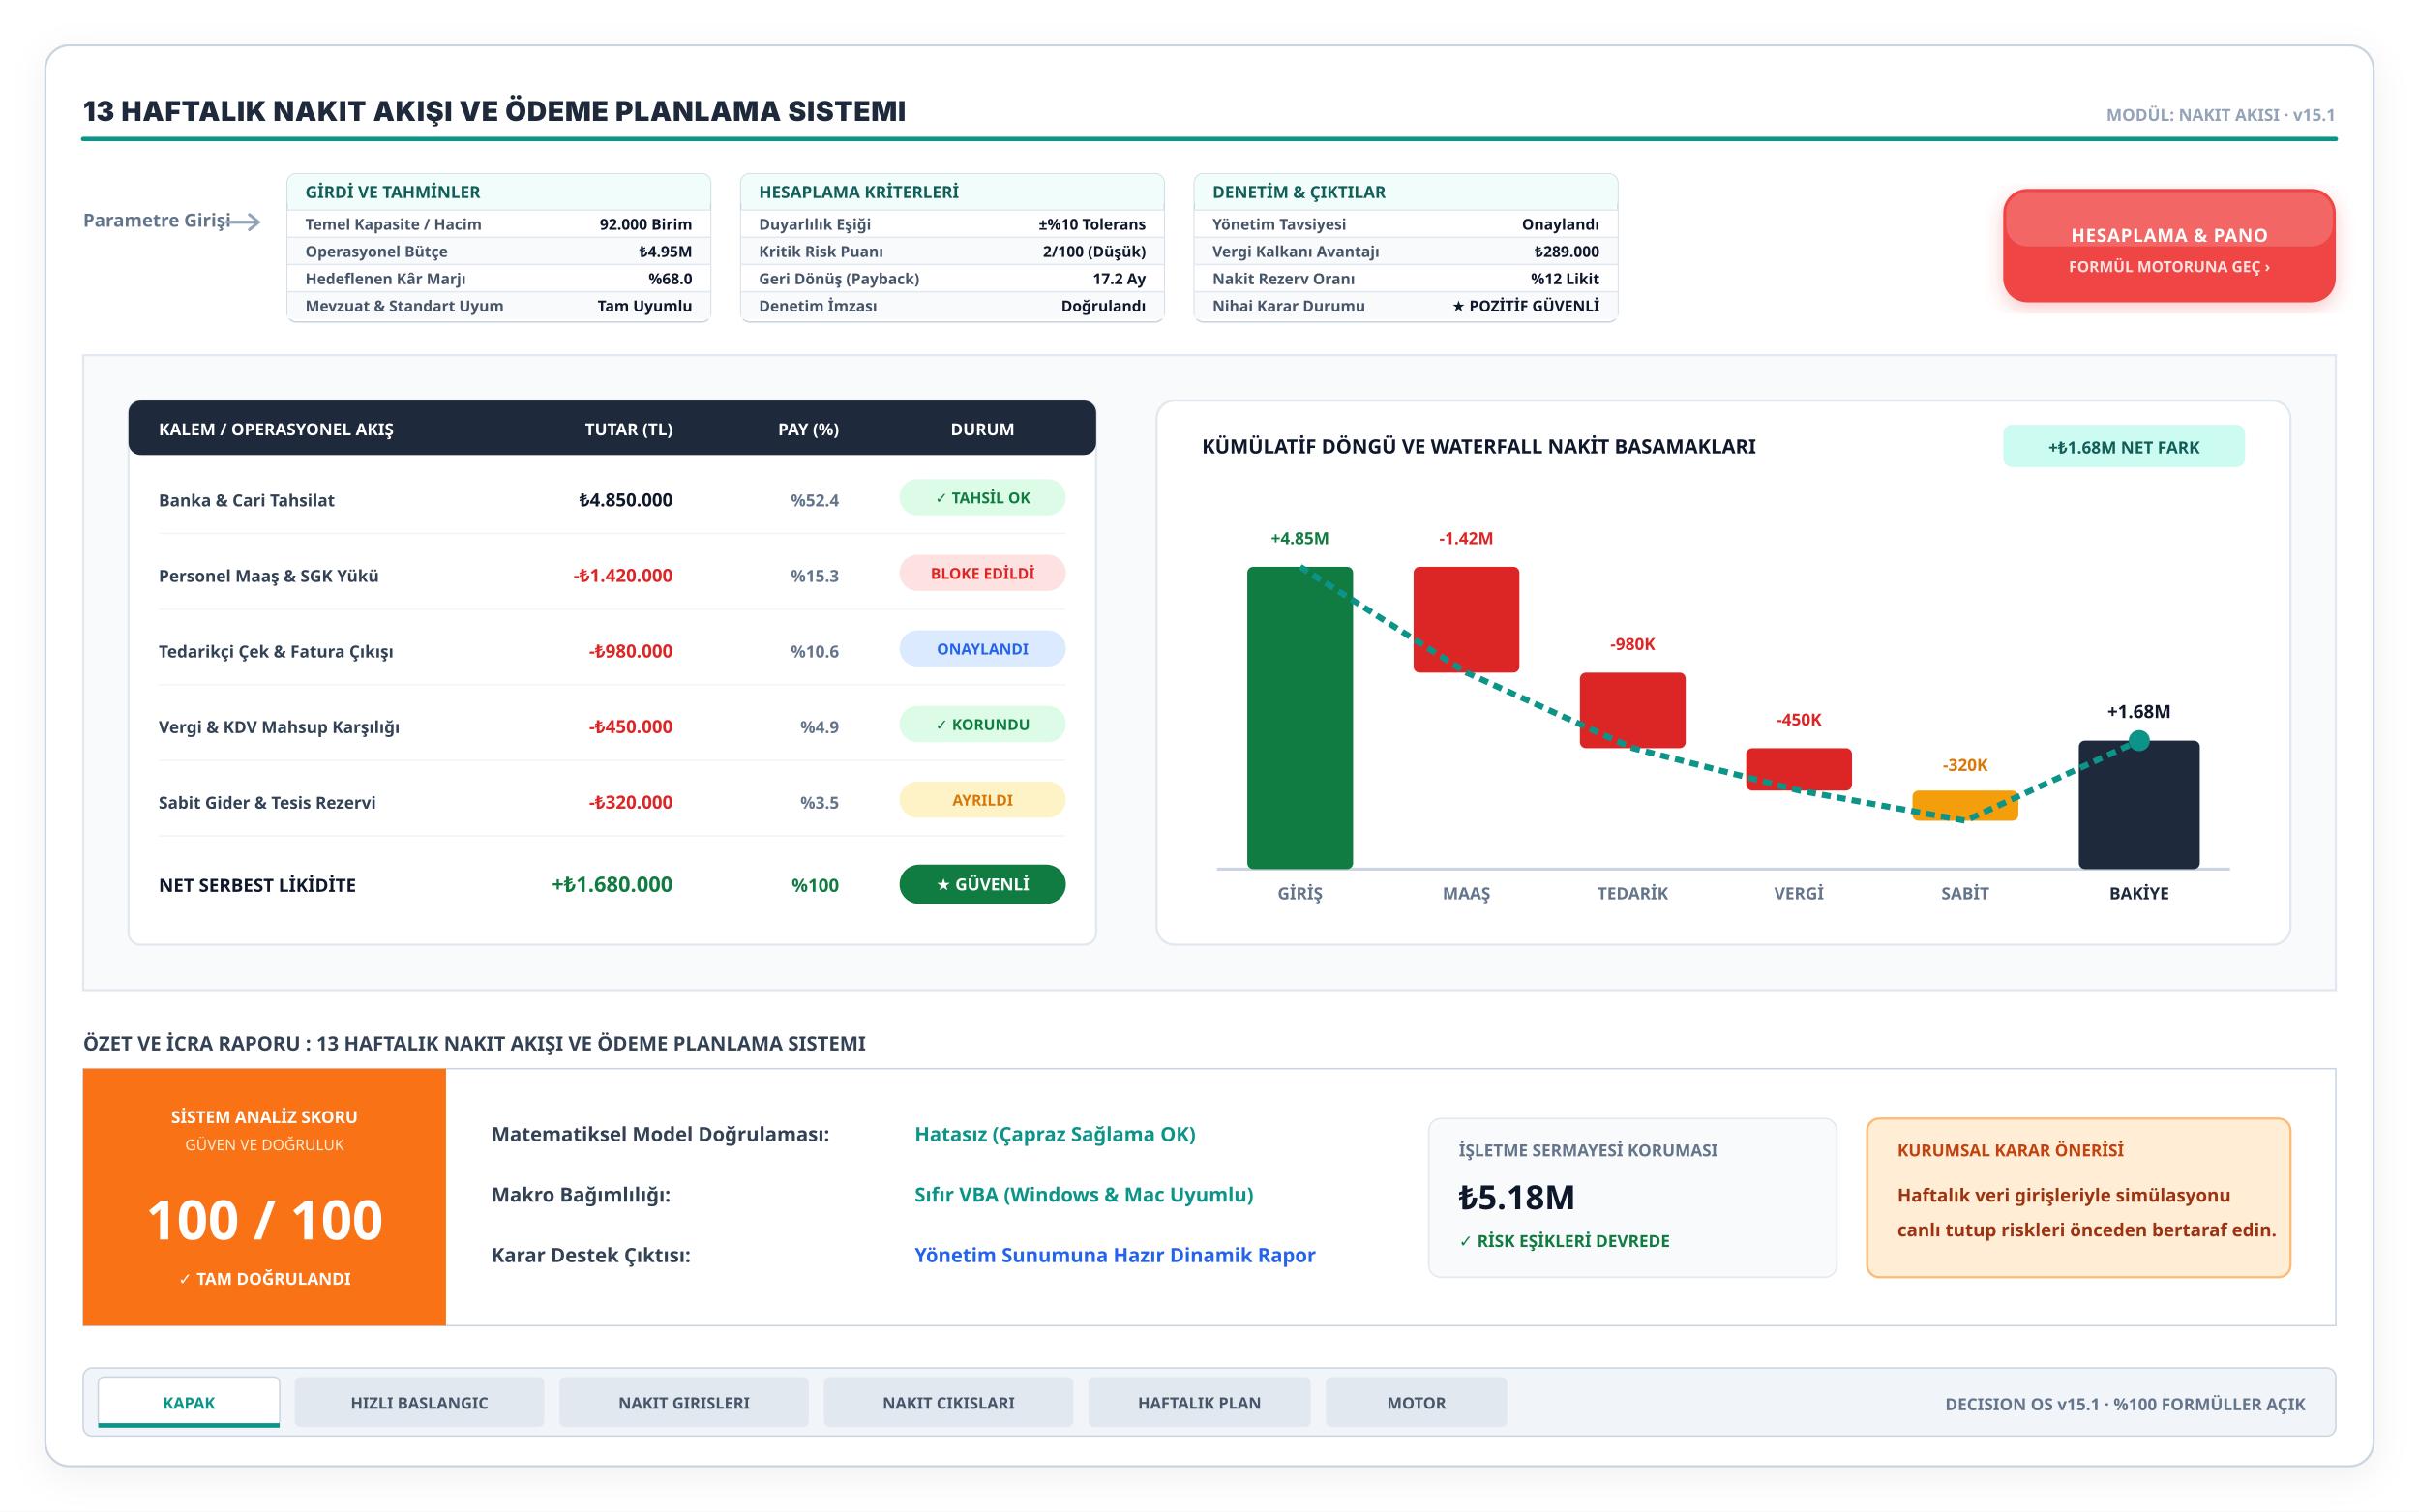
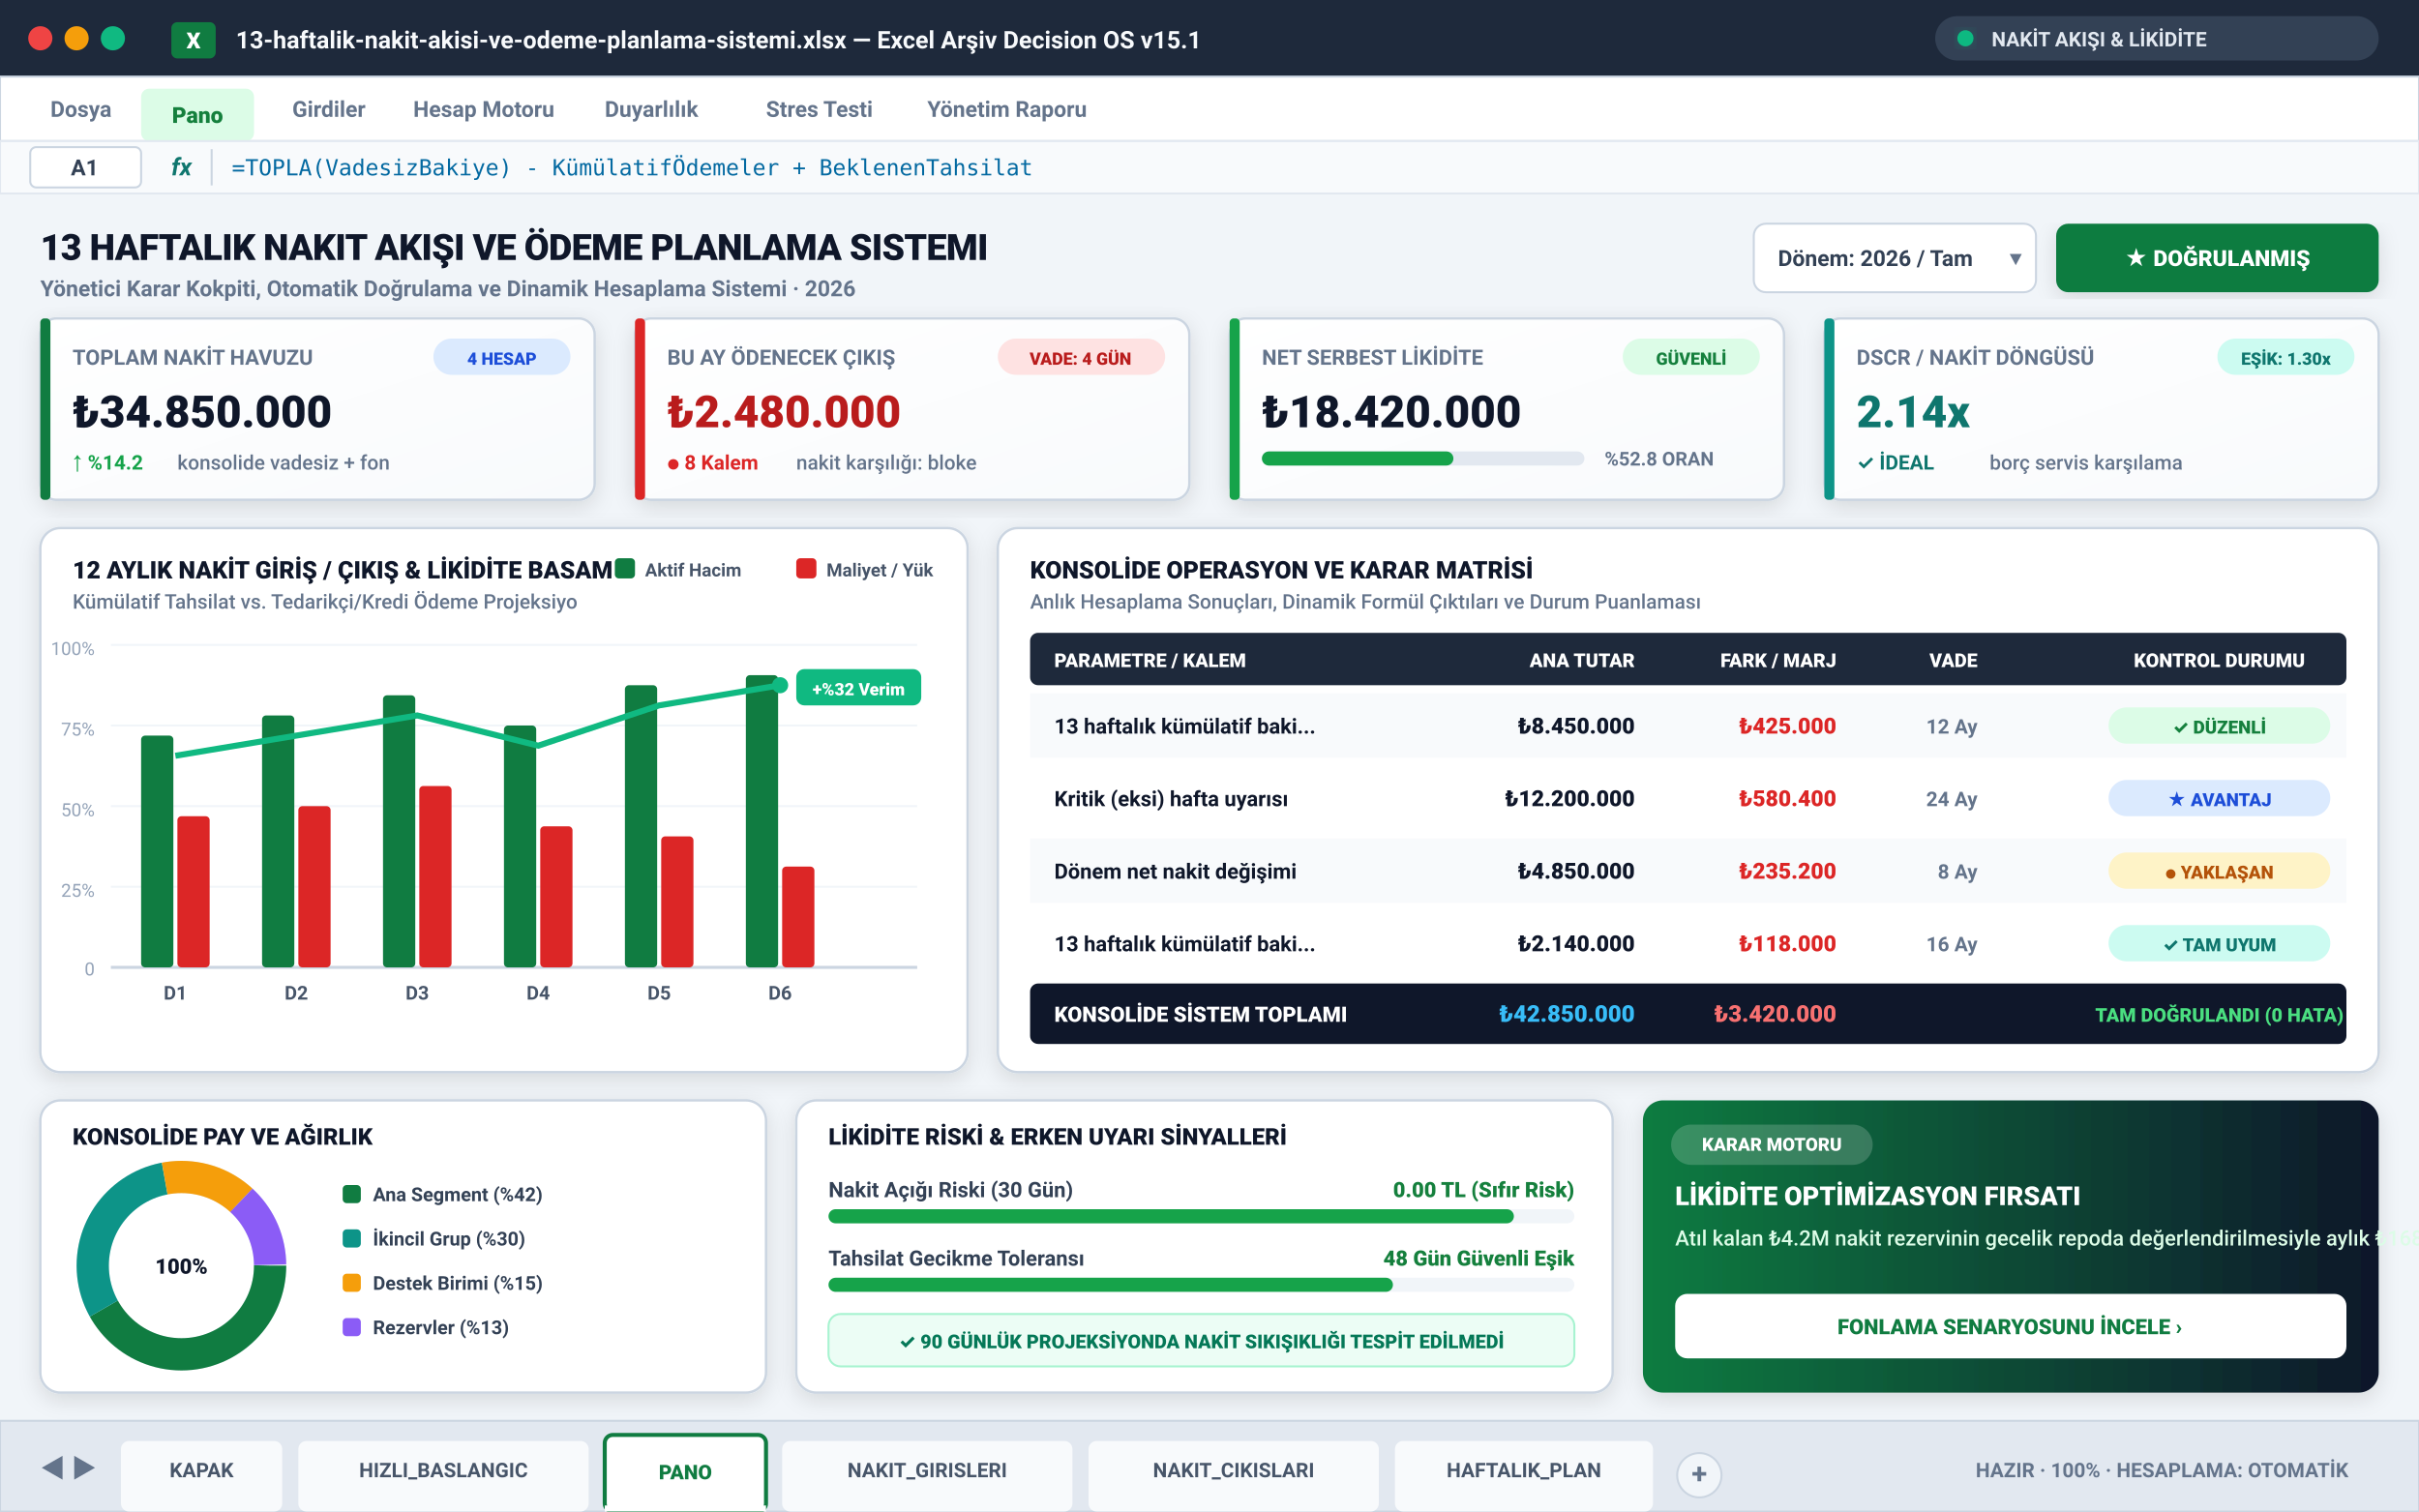
- <svg xmlns="http://www.w3.org/2000/svg" viewBox="0 0 1600 1000" width="100%" height="100%">
+ <svg xmlns="http://www.w3.org/2000/svg" viewBox="0 0 1200 750" width="1200" height="750" style="background:#0f172a; font-family:-apple-system,BlinkMacSystemFont,'Segoe UI',Roboto,Helvetica,Arial,sans-serif;">
  <defs>
-     <filter id="cardShadow" x="-5%" y="-5%" width="110%" height="110%">
-       <feDropShadow dx="0" dy="6" stdDeviation="12" flood-color="#0f172a" flood-opacity="0.06" />
+     <filter id="dropShadow" x="-10%" y="-10%" width="120%" height="120%">
+       <feDropShadow dx="0" dy="3" stdDeviation="5" flood-color="#000000" flood-opacity="0.12" />
    </filter>
-     <filter id="btnShadow" x="-10%" y="-10%" width="120%" height="120%">
-       <feDropShadow dx="0" dy="4" stdDeviation="6" flood-color="#ef4444" flood-opacity="0.3" />
+     <filter id="glowGreen" x="-20%" y="-20%" width="140%" height="140%">
+       <feDropShadow dx="0" dy="0" stdDeviation="4" flood-color="#10b981" flood-opacity="0.4" />
    </filter>
+     <linearGradient id="cardGrad1" x1="0" y1="0" x2="1" y2="1">
+       <stop offset="0%" stop-color="#ffffff" />
+       <stop offset="100%" stop-color="#f8fafc" />
+     </linearGradient>
+     <linearGradient id="heroRibbon" x1="0" y1="0" x2="1" y2="0">
+       <stop offset="0%" stop-color="#107c41" />
+       <stop offset="100%" stop-color="#0f172a" />
+     </linearGradient>
  </defs>
-   <rect width="1600" height="1000" fill="#ffffff" />
-   <rect x="30" y="30" width="1540" height="940" rx="16" fill="#ffffff" stroke="#cbd5e1" stroke-width="1.5" filter="url(#cardShadow)" />
-   <g transform="translate(55, 60)">
-     <text x="0" y="20" font-family="system-ui, -apple-system, sans-serif" font-size="18" font-weight="900" fill="#1e293b" letter-spacing="0.5">13 HAFTALIK NAKIT AKIŞI VE ÖDEME PLANLAMA SISTEMI</text>
-     <text x="1490" y="20" font-family="system-ui" font-size="11" font-weight="700" fill="#94a3b8" text-anchor="end">MODÜL: NAKIT AKISI · v15.1</text>
-     <line x1="0" y1="32" x2="1490" y2="32" stroke="#0d9488" stroke-width="3" stroke-linecap="round" />
-   </g>
-   <g transform="translate(55, 115)">
-     <text x="0" y="35" font-family="system-ui, sans-serif" font-size="12" font-weight="700" fill="#64748b">Parametre Girişi</text>
-     <path d="M 95 32 L 115 32 M 110 27 L 116 32 L 110 37" stroke="#94a3b8" stroke-width="2" fill="none" stroke-linecap="round" />
-     <g transform="translate(135, 0)">
-       <rect width="280" height="98" rx="6" fill="#ffffff" stroke="#cbd5e1" stroke-width="1" />
-       <rect width="280" height="24" rx="6" fill="#f0fdfa" />
-       <text x="12" y="16" font-family="system-ui" font-size="11" font-weight="800" fill="#115e59">GİRDİ VE TAHMİNLER</text>
-       <rect x="0" y="24" width="280" height="18" fill="#ffffff" />
-       <line x1="0" y1="24" x2="280" y2="24" stroke="#e2e8f0" stroke-width="1" />
-       <text x="12" y="37" font-family="system-ui" font-size="10" font-weight="600" fill="#475569">Temel Kapasite / Hacim</text>
-       <text x="268" y="37" font-family="system-ui" font-size="10" font-weight="700" fill="#0f172a" text-anchor="end">92.000 Birim</text>
-       <rect x="0" y="42" width="280" height="18" fill="#f8fafc" />
-       <line x1="0" y1="42" x2="280" y2="42" stroke="#e2e8f0" stroke-width="1" />
-       <text x="12" y="55" font-family="system-ui" font-size="10" font-weight="600" fill="#475569">Operasyonel Bütçe</text>
-       <text x="268" y="55" font-family="system-ui" font-size="10" font-weight="700" fill="#0f172a" text-anchor="end">₺4.95M</text>
-       <rect x="0" y="60" width="280" height="18" fill="#ffffff" />
-       <line x1="0" y1="60" x2="280" y2="60" stroke="#e2e8f0" stroke-width="1" />
-       <text x="12" y="73" font-family="system-ui" font-size="10" font-weight="600" fill="#475569">Hedeflenen Kâr Marjı</text>
-       <text x="268" y="73" font-family="system-ui" font-size="10" font-weight="700" fill="#0f172a" text-anchor="end">%68.0</text>
-       <rect x="0" y="78" width="280" height="18" fill="#f8fafc" />
-       <line x1="0" y1="78" x2="280" y2="78" stroke="#e2e8f0" stroke-width="1" />
-       <text x="12" y="91" font-family="system-ui" font-size="10" font-weight="600" fill="#475569">Mevzuat &amp; Standart Uyum</text>
-       <text x="268" y="91" font-family="system-ui" font-size="10" font-weight="700" fill="#0f172a" text-anchor="end">Tam Uyumlu</text>
-     </g>
-     <g transform="translate(435, 0)">
-       <rect width="280" height="98" rx="6" fill="#ffffff" stroke="#cbd5e1" stroke-width="1" />
-       <rect width="280" height="24" rx="6" fill="#f0fdfa" />
-       <text x="12" y="16" font-family="system-ui" font-size="11" font-weight="800" fill="#115e59">HESAPLAMA KRİTERLERİ</text>
-       <rect x="0" y="24" width="280" height="18" fill="#ffffff" />
-       <line x1="0" y1="24" x2="280" y2="24" stroke="#e2e8f0" stroke-width="1" />
-       <text x="12" y="37" font-family="system-ui" font-size="10" font-weight="600" fill="#475569">Duyarlılık Eşiği</text>
-       <text x="268" y="37" font-family="system-ui" font-size="10" font-weight="700" fill="#0f172a" text-anchor="end">±%10 Tolerans</text>
-       <rect x="0" y="42" width="280" height="18" fill="#f8fafc" />
-       <line x1="0" y1="42" x2="280" y2="42" stroke="#e2e8f0" stroke-width="1" />
-       <text x="12" y="55" font-family="system-ui" font-size="10" font-weight="600" fill="#475569">Kritik Risk Puanı</text>
-       <text x="268" y="55" font-family="system-ui" font-size="10" font-weight="700" fill="#0f172a" text-anchor="end">2/100 (Düşük)</text>
-       <rect x="0" y="60" width="280" height="18" fill="#ffffff" />
-       <line x1="0" y1="60" x2="280" y2="60" stroke="#e2e8f0" stroke-width="1" />
-       <text x="12" y="73" font-family="system-ui" font-size="10" font-weight="600" fill="#475569">Geri Dönüş (Payback)</text>
-       <text x="268" y="73" font-family="system-ui" font-size="10" font-weight="700" fill="#0f172a" text-anchor="end">17.2 Ay</text>
-       <rect x="0" y="78" width="280" height="18" fill="#f8fafc" />
-       <line x1="0" y1="78" x2="280" y2="78" stroke="#e2e8f0" stroke-width="1" />
-       <text x="12" y="91" font-family="system-ui" font-size="10" font-weight="600" fill="#475569">Denetim İmzası</text>
-       <text x="268" y="91" font-family="system-ui" font-size="10" font-weight="700" fill="#0f172a" text-anchor="end">Doğrulandı</text>
-     </g>
-     <g transform="translate(735, 0)">
-       <rect width="280" height="98" rx="6" fill="#ffffff" stroke="#cbd5e1" stroke-width="1" />
-       <rect width="280" height="24" rx="6" fill="#f0fdfa" />
-       <text x="12" y="16" font-family="system-ui" font-size="11" font-weight="800" fill="#115e59">DENETİM &amp; ÇIKTILAR</text>
-       <rect x="0" y="24" width="280" height="18" fill="#ffffff" />
-       <line x1="0" y1="24" x2="280" y2="24" stroke="#e2e8f0" stroke-width="1" />
-       <text x="12" y="37" font-family="system-ui" font-size="10" font-weight="600" fill="#475569">Yönetim Tavsiyesi</text>
-       <text x="268" y="37" font-family="system-ui" font-size="10" font-weight="700" fill="#0f172a" text-anchor="end">Onaylandı</text>
-       <rect x="0" y="42" width="280" height="18" fill="#f8fafc" />
-       <line x1="0" y1="42" x2="280" y2="42" stroke="#e2e8f0" stroke-width="1" />
-       <text x="12" y="55" font-family="system-ui" font-size="10" font-weight="600" fill="#475569">Vergi Kalkanı Avantajı</text>
-       <text x="268" y="55" font-family="system-ui" font-size="10" font-weight="700" fill="#0f172a" text-anchor="end">₺289.000</text>
-       <rect x="0" y="60" width="280" height="18" fill="#ffffff" />
-       <line x1="0" y1="60" x2="280" y2="60" stroke="#e2e8f0" stroke-width="1" />
-       <text x="12" y="73" font-family="system-ui" font-size="10" font-weight="600" fill="#475569">Nakit Rezerv Oranı</text>
-       <text x="268" y="73" font-family="system-ui" font-size="10" font-weight="700" fill="#0f172a" text-anchor="end">%12 Likit</text>
-       <rect x="0" y="78" width="280" height="18" fill="#f8fafc" />
-       <line x1="0" y1="78" x2="280" y2="78" stroke="#e2e8f0" stroke-width="1" />
-       <text x="12" y="91" font-family="system-ui" font-size="10" font-weight="600" fill="#475569">Nihai Karar Durumu</text>
-       <text x="268" y="91" font-family="system-ui" font-size="10" font-weight="700" fill="#0f172a" text-anchor="end">★ POZİTİF GÜVENLİ</text>
-     </g>
-     <g transform="translate(1270, 10)" filter="url(#btnShadow)">
-       <rect width="220" height="75" rx="16" fill="#ef4444" />
-       <rect x="2" y="2" width="216" height="36" rx="14" fill="#ffffff" fill-opacity="0.18" />
-       <text x="110" y="35" font-family="system-ui, sans-serif" font-size="12" font-weight="900" fill="#ffffff" text-anchor="middle" letter-spacing="0.5">HESAPLAMA &amp; PANO</text>
-       <text x="110" y="55" font-family="system-ui, sans-serif" font-size="10" font-weight="700" fill="#fee2e2" text-anchor="middle">FORMÜL MOTORUNA GEÇ ›</text>
-     </g>
-   </g>
-   <g transform="translate(55, 235)">
-     <rect width="1490" height="420" fill="#f8fafc" stroke="#e2e8f0" stroke-width="1.5" />
-     <g transform="translate(30, 30)">
-       <rect width="640" height="360" rx="8" fill="#ffffff" stroke="#e2e8f0" stroke-width="1.5" />
-       <rect width="640" height="36" rx="8" fill="#1e293b" />
-       <text x="20" y="23" font-family="system-ui" font-size="11" font-weight="800" fill="#ffffff">KALEM / OPERASYONEL AKIŞ</text>
-       <text x="360" y="23" font-family="system-ui" font-size="11" font-weight="800" fill="#ffffff" text-anchor="end">TUTAR (TL)</text>
-       <text x="470" y="23" font-family="system-ui" font-size="11" font-weight="800" fill="#ffffff" text-anchor="end">PAY (%)</text>
-       <text x="565" y="23" font-family="system-ui" font-size="11" font-weight="800" fill="#ffffff" text-anchor="middle">DURUM</text>
-       <text x="20" y="70" font-family="system-ui" font-size="11" font-weight="700" fill="#334155">Banka &amp; Cari Tahsilat</text>
-       <text x="360" y="70" font-family="system-ui" font-size="12" font-weight="800" fill="#0f172a" text-anchor="end">₺4.850.000</text>
-       <text x="470" y="70" font-family="system-ui" font-size="11" font-weight="600" fill="#64748b" text-anchor="end">%52.4</text>
-       <rect x="510" y="52" width="110" height="24" rx="12" fill="#dcfce7" />
-       <text x="565" y="68" font-family="system-ui" font-size="10" font-weight="800" fill="#107c41" text-anchor="middle">✓ TAHSİL OK</text>
-       <line x1="20" y1="88" x2="620" y2="88" stroke="#f1f5f9" stroke-width="1" />
-       <text x="20" y="120" font-family="system-ui" font-size="11" font-weight="700" fill="#334155">Personel Maaş &amp; SGK Yükü</text>
-       <text x="360" y="120" font-family="system-ui" font-size="12" font-weight="800" fill="#dc2626" text-anchor="end">-₺1.420.000</text>
-       <text x="470" y="120" font-family="system-ui" font-size="11" font-weight="600" fill="#64748b" text-anchor="end">%15.3</text>
-       <rect x="510" y="102" width="110" height="24" rx="12" fill="#fee2e2" />
-       <text x="565" y="118" font-family="system-ui" font-size="10" font-weight="800" fill="#dc2626" text-anchor="middle">BLOKE EDİLDİ</text>
-       <line x1="20" y1="138" x2="620" y2="138" stroke="#f1f5f9" stroke-width="1" />
-       <text x="20" y="170" font-family="system-ui" font-size="11" font-weight="700" fill="#334155">Tedarikçi Çek &amp; Fatura Çıkışı</text>
-       <text x="360" y="170" font-family="system-ui" font-size="12" font-weight="800" fill="#dc2626" text-anchor="end">-₺980.000</text>
-       <text x="470" y="170" font-family="system-ui" font-size="11" font-weight="600" fill="#64748b" text-anchor="end">%10.6</text>
-       <rect x="510" y="152" width="110" height="24" rx="12" fill="#dbeafe" />
-       <text x="565" y="168" font-family="system-ui" font-size="10" font-weight="800" fill="#2563eb" text-anchor="middle">ONAYLANDI</text>
-       <line x1="20" y1="188" x2="620" y2="188" stroke="#f1f5f9" stroke-width="1" />
-       <text x="20" y="220" font-family="system-ui" font-size="11" font-weight="700" fill="#334155">Vergi &amp; KDV Mahsup Karşılığı</text>
-       <text x="360" y="220" font-family="system-ui" font-size="12" font-weight="800" fill="#dc2626" text-anchor="end">-₺450.000</text>
-       <text x="470" y="220" font-family="system-ui" font-size="11" font-weight="600" fill="#64748b" text-anchor="end">%4.9</text>
-       <rect x="510" y="202" width="110" height="24" rx="12" fill="#dcfce7" />
-       <text x="565" y="218" font-family="system-ui" font-size="10" font-weight="800" fill="#107c41" text-anchor="middle">✓ KORUNDU</text>
-       <line x1="20" y1="238" x2="620" y2="238" stroke="#f1f5f9" stroke-width="1" />
-       <text x="20" y="270" font-family="system-ui" font-size="11" font-weight="700" fill="#334155">Sabit Gider &amp; Tesis Rezervi</text>
-       <text x="360" y="270" font-family="system-ui" font-size="12" font-weight="800" fill="#dc2626" text-anchor="end">-₺320.000</text>
-       <text x="470" y="270" font-family="system-ui" font-size="11" font-weight="600" fill="#64748b" text-anchor="end">%3.5</text>
-       <rect x="510" y="252" width="110" height="24" rx="12" fill="#fef3c7" />
-       <text x="565" y="268" font-family="system-ui" font-size="10" font-weight="800" fill="#d97706" text-anchor="middle">AYRILDI</text>
-       <line x1="20" y1="288" x2="620" y2="288" stroke="#f1f5f9" stroke-width="1" />
-       <text x="20" y="325" font-family="system-ui" font-size="12" font-weight="900" fill="#0f172a">NET SERBEST LİKİDİTE</text>
-       <text x="360" y="325" font-family="system-ui" font-size="14" font-weight="900" fill="#107c41" text-anchor="end">+₺1.680.000</text>
-       <text x="470" y="325" font-family="system-ui" font-size="12" font-weight="800" fill="#107c41" text-anchor="end">%100</text>
-       <rect x="510" y="307" width="110" height="26" rx="13" fill="#107c41" />
-       <text x="565" y="324" font-family="system-ui" font-size="11" font-weight="900" fill="#ffffff" text-anchor="middle">★ GÜVENLİ</text>
-     </g>
-     <g transform="translate(710, 30)">
-       <rect width="750" height="360" rx="12" fill="#ffffff" stroke="#e2e8f0" stroke-width="1.5" />
-       <text x="30" y="35" font-family="system-ui" font-size="13" font-weight="800" fill="#0f172a">KÜMÜLATİF DÖNGÜ VE WATERFALL NAKİT BASAMAKLARI</text>
-       <rect x="560" y="16" width="160" height="28" rx="6" fill="#ccfbf1" />
-       <text x="640" y="35" font-family="system-ui" font-size="11" font-weight="800" fill="#115e59" text-anchor="middle">+₺1.68M NET FARK</text>
-       <line x1="40" y1="310" x2="710" y2="310" stroke="#cbd5e1" stroke-width="2" />
-       <rect x="60" y="110" width="70" height="200" rx="4" fill="#107c41" />
-       <text x="95" y="95" font-family="system-ui" font-size="11" font-weight="800" fill="#107c41" text-anchor="middle">+4.85M</text>
-       <text x="95" y="330" font-family="system-ui" font-size="11" font-weight="700" fill="#64748b" text-anchor="middle">GİRİŞ</text>
-       <rect x="170" y="110" width="70" height="70" rx="4" fill="#dc2626" />
-       <text x="205" y="95" font-family="system-ui" font-size="11" font-weight="800" fill="#dc2626" text-anchor="middle">-1.42M</text>
-       <text x="205" y="330" font-family="system-ui" font-size="11" font-weight="700" fill="#64748b" text-anchor="middle">MAAŞ</text>
-       <rect x="280" y="180" width="70" height="50" rx="4" fill="#dc2626" />
-       <text x="315" y="165" font-family="system-ui" font-size="11" font-weight="800" fill="#dc2626" text-anchor="middle">-980K</text>
-       <text x="315" y="330" font-family="system-ui" font-size="11" font-weight="700" fill="#64748b" text-anchor="middle">TEDARİK</text>
-       <rect x="390" y="230" width="70" height="28" rx="4" fill="#dc2626" />
-       <text x="425" y="215" font-family="system-ui" font-size="11" font-weight="800" fill="#dc2626" text-anchor="middle">-450K</text>
-       <text x="425" y="330" font-family="system-ui" font-size="11" font-weight="700" fill="#64748b" text-anchor="middle">VERGİ</text>
-       <rect x="500" y="258" width="70" height="20" rx="4" fill="#f59e0b" />
-       <text x="535" y="245" font-family="system-ui" font-size="11" font-weight="800" fill="#d97706" text-anchor="middle">-320K</text>
-       <text x="535" y="330" font-family="system-ui" font-size="11" font-weight="700" fill="#64748b" text-anchor="middle">SABİT</text>
-       <rect x="610" y="225" width="80" height="85" rx="4" fill="#1e293b" />
-       <text x="650" y="210" font-family="system-ui" font-size="12" font-weight="900" fill="#0f172a" text-anchor="middle">+1.68M</text>
-       <text x="650" y="330" font-family="system-ui" font-size="11" font-weight="800" fill="#1e293b" text-anchor="middle">BAKİYE</text>
-       <path d="M 95 110 L 205 180 L 315 230 L 425 258 L 535 278 L 650 225" fill="none" stroke="#0d9488" stroke-width="4" stroke-dasharray="6 4" />
-       <circle cx="650" cy="225" r="7" fill="#0d9488" />
-     </g>
-   </g>
-   <g transform="translate(55, 675)">
-     <text x="0" y="20" font-family="system-ui" font-size="13" font-weight="800" fill="#334155">ÖZET VE İCRA RAPORU : 13 HAFTALIK NAKIT AKIŞI VE ÖDEME PLANLAMA SISTEMI</text>
-     <rect x="0" y="32" width="1490" height="170" fill="#ffffff" stroke="#cbd5e1" stroke-width="1" />
-     <rect x="0" y="32" width="240" height="170" fill="#f97316" />
-     <text x="120" y="68" font-family="system-ui" font-size="11" font-weight="800" fill="#ffffff" text-anchor="middle">SİSTEM ANALİZ SKORU</text>
-     <text x="120" y="86" font-family="system-ui" font-size="10" fill="#ffedd5" text-anchor="middle">GÜVEN VE DOĞRULUK</text>
-     <text x="120" y="145" font-family="system-ui" font-size="36" font-weight="900" fill="#ffffff" text-anchor="middle">100 / 100</text>
-     <text x="120" y="175" font-family="system-ui" font-size="11" font-weight="700" fill="#ffffff" text-anchor="middle">✓ TAM DOĞRULANDI</text>
-     <g transform="translate(270, 55)">
-       <text x="0" y="25" font-family="system-ui" font-size="13" font-weight="700" fill="#334155">Matematiksel Model Doğrulaması:</text>
-       <text x="280" y="25" font-family="system-ui" font-size="13" font-weight="800" fill="#0d9488">Hatasız (Çapraz Sağlama OK)</text>
-       <text x="0" y="65" font-family="system-ui" font-size="13" font-weight="700" fill="#334155">Makro Bağımlılığı:</text>
-       <text x="280" y="65" font-family="system-ui" font-size="13" font-weight="800" fill="#0d9488">Sıfır VBA (Windows &amp; Mac Uyumlu)</text>
-       <text x="0" y="105" font-family="system-ui" font-size="13" font-weight="700" fill="#334155">Karar Destek Çıktısı:</text>
-       <text x="280" y="105" font-family="system-ui" font-size="13" font-weight="800" fill="#2563eb">Yönetim Sunumuna Hazır Dinamik Rapor</text>
-       <rect x="620" y="10" width="270" height="105" rx="8" fill="#f8fafc" stroke="#e2e8f0" stroke-width="1" />
-       <text x="640" y="35" font-family="system-ui" font-size="11" font-weight="700" fill="#64748b">İŞLETME SERMAYESİ KORUMASI</text>
-       <text x="640" y="70" font-family="system-ui" font-size="22" font-weight="900" fill="#0f172a">₺5.18M</text>
-       <text x="640" y="95" font-family="system-ui" font-size="11" font-weight="800" fill="#107c41">✓ RİSK EŞİKLERİ DEVREDE</text>
-       <rect x="910" y="10" width="280" height="105" rx="8" fill="#ffedd5" stroke="#fdba74" stroke-width="1.5" />
-       <text x="930" y="35" font-family="system-ui" font-size="11" font-weight="800" fill="#c2410c">KURUMSAL KARAR ÖNERİSİ</text>
-       <text x="930" y="65" font-family="system-ui" font-size="12" font-weight="800" fill="#9a3412">Haftalık veri girişleriyle simülasyonu</text>
-       <text x="930" y="88" font-family="system-ui" font-size="12" font-weight="800" fill="#9a3412">canlı tutup riskleri önceden bertaraf edin.</text>
-     </g>
-   </g>
-   <g transform="translate(55, 905)">
-     <rect width="1490" height="45" rx="6" fill="#f1f5f9" stroke="#cbd5e1" stroke-width="1" />
-     <rect x="10" y="6" width="120" height="33" rx="4" fill="#ffffff" stroke="#cbd5e1" stroke-width="1" />
-     <line x1="10" y1="38" x2="130" y2="38" stroke="#0d9488" stroke-width="3" />
-     <text x="70" y="27" font-family="system-ui" font-size="10.5" font-weight="800" fill="#0d9488" text-anchor="middle">KAPAK</text>
-     <rect x="140" y="6" width="165" height="33" rx="4" fill="#e2e8f0" />
-     <text x="222.5" y="27" font-family="system-ui" font-size="10.5" font-weight="700" fill="#475569" text-anchor="middle">HIZLI BASLANGIC</text>
-     <rect x="315" y="6" width="165" height="33" rx="4" fill="#e2e8f0" />
-     <text x="397.5" y="27" font-family="system-ui" font-size="10.5" font-weight="700" fill="#475569" text-anchor="middle">NAKIT GIRISLERI</text>
-     <rect x="490" y="6" width="165" height="33" rx="4" fill="#e2e8f0" />
-     <text x="572.5" y="27" font-family="system-ui" font-size="10.5" font-weight="700" fill="#475569" text-anchor="middle">NAKIT CIKISLARI</text>
-     <rect x="665" y="6" width="147" height="33" rx="4" fill="#e2e8f0" />
-     <text x="738.5" y="27" font-family="system-ui" font-size="10.5" font-weight="700" fill="#475569" text-anchor="middle">HAFTALIK PLAN</text>
-     <rect x="822" y="6" width="120" height="33" rx="4" fill="#e2e8f0" />
-     <text x="882" y="27" font-family="system-ui" font-size="10.5" font-weight="700" fill="#475569" text-anchor="middle">MOTOR</text>
-     <text x="1470" y="28" font-family="system-ui" font-size="11" font-weight="800" fill="#64748b" text-anchor="end">DECISION OS v15.1 · %100 FORMÜLLER AÇIK</text>
+   <rect width="1200" height="750" fill="#f1f5f9" />
+   <rect width="1200" height="38" fill="#1e293b" />
+   <circle cx="20" cy="19" r="6" fill="#ef4444" />
+   <circle cx="38" cy="19" r="6" fill="#f59e0b" />
+   <circle cx="56" cy="19" r="6" fill="#10b981" />
+   <g transform="translate(85, 11)">
+     <rect width="22" height="18" rx="3" fill="#107c41" />
+     <text x="11" y="13" font-size="11" font-weight="900" fill="#ffffff" text-anchor="middle">X</text>
+     <text x="32" y="13" font-size="12" font-weight="600" fill="#f8fafc">13-haftalik-nakit-akisi-ve-odeme-planlama-sistemi.xlsx — Excel Arşiv Decision OS v15.1</text>
+   </g>
+   <rect x="960" y="8" width="220" height="22" rx="11" fill="#334155" />
+   <circle cx="975" cy="19" r="4" fill="#10b981" filter="url(#glowGreen)" />
+   <text x="988" y="23" font-size="10" font-weight="700" fill="#e2e8f0">NAKİT AKIŞI &amp; LİKİDİTE</text>
+   <rect y="38" width="1200" height="32" fill="#ffffff" stroke="#cbd5e1" stroke-width="1" />
+   <text x="25" y="58" font-size="11" font-weight="600" fill="#64748b">Dosya</text>
+   <rect x="70" y="44" width="56" height="26" rx="4" fill="#dcfce7" />
+   <text x="98" y="61" font-size="11" font-weight="800" fill="#15803d" text-anchor="middle">Pano</text>
+   <text x="145" y="58" font-size="11" font-weight="600" fill="#64748b">Girdiler</text>
+   <text x="205" y="58" font-size="11" font-weight="600" fill="#64748b">Hesap Motoru</text>
+   <text x="300" y="58" font-size="11" font-weight="600" fill="#64748b">Duyarlılık</text>
+   <text x="380" y="58" font-size="11" font-weight="600" fill="#64748b">Stres Testi</text>
+   <text x="460" y="58" font-size="11" font-weight="600" fill="#64748b">Yönetim Raporu</text>
+   <rect y="70" width="1200" height="26" fill="#f8fafc" stroke="#e2e8f0" stroke-width="1" />
+   <rect x="15" y="73" width="55" height="20" rx="3" fill="#ffffff" stroke="#cbd5e1" stroke-width="1" />
+   <text x="42" y="87" font-size="11" font-weight="700" fill="#334155" text-anchor="middle">A1</text>
+   <text x="85" y="87" font-size="12" font-style="italic" font-weight="700" fill="#0f766e">fx</text>
+   <line x1="105" y1="74" x2="105" y2="92" stroke="#cbd5e1" stroke-width="1" />
+   <text x="115" y="87" font-size="11" font-family="'JetBrains Mono',monospace" fill="#0369a1">=TOPLA(VadesizBakiye) - KümülatifÖdemeler + BeklenenTahsilat</text>
+   <g transform="translate(20, 105)">
+     <text x="0" y="24" font-size="18" font-weight="900" fill="#0f172a" letter-spacing="-0.3">13 HAFTALIK NAKIT AKIŞI VE ÖDEME PLANLAMA SISTEMI</text>
+     <text x="0" y="42" font-size="11" font-weight="600" fill="#64748b">Yönetici Karar Kokpiti, Otomatik Doğrulama ve Dinamik Hesaplama Sistemi · 2026</text>
+     <rect x="850" y="6" width="140" height="34" rx="6" fill="#ffffff" stroke="#cbd5e1" stroke-width="1" />
+     <text x="862" y="27" font-size="11" font-weight="700" fill="#334155">Dönem: 2026 / Tam</text>
+     <text x="975" y="27" font-size="10" fill="#64748b">▼</text>
+     <rect x="1000" y="6" width="160" height="34" rx="6" fill="#107c41" filter="url(#dropShadow)" />
+     <text x="1080" y="27" font-size="11" font-weight="800" fill="#ffffff" text-anchor="middle">★ DOĞRULANMIŞ</text>
+   </g>
+   <g transform="translate(20, 158)">
+     <g transform="translate(0, 0)">
+       <rect width="275" height="90" rx="8" fill="url(#cardGrad1)" stroke="#cbd5e1" stroke-width="1.2" filter="url(#dropShadow)" />
+       <rect x="0" y="0" width="5" height="90" rx="2" fill="#107c41" />
+       <text x="16" y="23" font-size="10.5" font-weight="700" fill="#64748b">TOPLAM NAKİT HAVUZU</text>
+       <rect x="195" y="10" width="68" height="18" rx="9" fill="#dbeafe" />
+       <text x="229" y="23" font-size="8.5" font-weight="800" fill="#1d4ed8" text-anchor="middle">4 HESAP</text>
+       <text x="16" y="54" font-size="22" font-weight="900" fill="#0f172a">₺34.850.000</text>
+       <text x="16" y="75" font-size="10" font-weight="700" fill="#16a34a">↑ %14.2</text>
+       <text x="68" y="75" font-size="10" font-weight="500" fill="#64748b">konsolide vadesiz + fon</text>
+     </g>
+     <g transform="translate(295, 0)">
+       <rect width="275" height="90" rx="8" fill="url(#cardGrad1)" stroke="#cbd5e1" stroke-width="1.2" filter="url(#dropShadow)" />
+       <rect x="0" y="0" width="5" height="90" rx="2" fill="#dc2626" />
+       <text x="16" y="23" font-size="10.5" font-weight="700" fill="#64748b">BU AY ÖDENECEK ÇIKIŞ</text>
+       <rect x="180" y="10" width="83" height="18" rx="9" fill="#fee2e2" />
+       <text x="221" y="23" font-size="8.5" font-weight="800" fill="#b91c1c" text-anchor="middle">VADE: 4 GÜN</text>
+       <text x="16" y="54" font-size="22" font-weight="900" fill="#b91c1c">₺2.480.000</text>
+       <text x="16" y="75" font-size="10" font-weight="700" fill="#dc2626">● 8 Kalem</text>
+       <text x="80" y="75" font-size="10" font-weight="500" fill="#64748b">nakit karşılığı: bloke</text>
+     </g>
+     <g transform="translate(590, 0)">
+       <rect width="275" height="90" rx="8" fill="url(#cardGrad1)" stroke="#cbd5e1" stroke-width="1.2" filter="url(#dropShadow)" />
+       <rect x="0" y="0" width="5" height="90" rx="2" fill="#16a34a" />
+       <text x="16" y="23" font-size="10.5" font-weight="700" fill="#64748b">NET SERBEST LİKİDİTE</text>
+       <rect x="195" y="10" width="68" height="18" rx="9" fill="#dcfce7" />
+       <text x="229" y="23" font-size="8.5" font-weight="800" fill="#15803d" text-anchor="middle">GÜVENLİ</text>
+       <text x="16" y="54" font-size="22" font-weight="900" fill="#0f172a">₺18.420.000</text>
+       <rect x="16" y="66" width="160" height="7" rx="3.5" fill="#e2e8f0" />
+       <rect x="16" y="66" width="95" height="7" rx="3.5" fill="#16a34a" />
+       <text x="186" y="73" font-size="9.5" font-weight="700" fill="#64748b">%52.8 ORAN</text>
+     </g>
+     <g transform="translate(885, 0)">
+       <rect width="275" height="90" rx="8" fill="url(#cardGrad1)" stroke="#cbd5e1" stroke-width="1.2" filter="url(#dropShadow)" />
+       <rect x="0" y="0" width="5" height="90" rx="2" fill="#0d9488" />
+       <text x="16" y="23" font-size="10.5" font-weight="700" fill="#64748b">DSCR / NAKİT DÖNGÜSÜ</text>
+       <rect x="195" y="10" width="68" height="18" rx="9" fill="#ccfbf1" />
+       <text x="229" y="23" font-size="8.5" font-weight="800" fill="#0f766e" text-anchor="middle">EŞİK: 1.30x</text>
+       <text x="16" y="54" font-size="22" font-weight="900" fill="#0f766e">2.14x</text>
+       <text x="16" y="75" font-size="10" font-weight="700" fill="#0f766e">✓ İDEAL</text>
+       <text x="82" y="75" font-size="10" font-weight="500" fill="#64748b">borç servis karşılama</text>
+     </g>
+   </g>
+   <g transform="translate(20, 262)">
+     <g transform="translate(0, 0)">
+       <rect width="460" height="270" rx="10" fill="#ffffff" stroke="#cbd5e1" stroke-width="1.2" filter="url(#dropShadow)" />
+       <text x="16" y="25" font-size="12" font-weight="800" fill="#0f172a">12 AYLIK NAKİT GİRİŞ / ÇIKIŞ &amp; LİKİDİTE BASAM</text>
+       <text x="16" y="40" font-size="10" font-weight="500" fill="#64748b">Kümülatif Tahsilat vs. Tedarikçi/Kredi Ödeme Projeksiyo</text>
+       <rect x="285" y="15" width="10" height="10" rx="2" fill="#107c41" />
+       <text x="300" y="24" font-size="9" font-weight="600" fill="#475569">Aktif Hacim</text>
+       <rect x="375" y="15" width="10" height="10" rx="2" fill="#dc2626" />
+       <text x="390" y="24" font-size="9" font-weight="600" fill="#475569">Maliyet / Yük</text>
+       <g transform="translate(35, 58)">
+         <line x1="0" y1="0" x2="400" y2="0" stroke="#f1f5f9" stroke-width="1" />
+         <line x1="0" y1="40" x2="400" y2="40" stroke="#f1f5f9" stroke-width="1" />
+         <line x1="0" y1="80" x2="400" y2="80" stroke="#f1f5f9" stroke-width="1" />
+         <line x1="0" y1="120" x2="400" y2="120" stroke="#f1f5f9" stroke-width="1" />
+         <line x1="0" y1="160" x2="400" y2="160" stroke="#cbd5e1" stroke-width="1.5" />
+         <text x="-8" y="5" font-size="9" fill="#94a3b8" text-anchor="end">100%</text>
+         <text x="-8" y="45" font-size="9" fill="#94a3b8" text-anchor="end">75%</text>
+         <text x="-8" y="85" font-size="9" fill="#94a3b8" text-anchor="end">50%</text>
+         <text x="-8" y="125" font-size="9" fill="#94a3b8" text-anchor="end">25%</text>
+         <text x="-8" y="164" font-size="9" fill="#94a3b8" text-anchor="end">0</text>
+         <rect x="15" y="45" width="16" height="115" rx="2" fill="#107c41" />
+         <rect x="33" y="85" width="16" height="75" rx="2" fill="#dc2626" />
+         <text x="32" y="176" font-size="9.5" font-weight="700" fill="#475569" text-anchor="middle">D1</text>
+         <rect x="75" y="35" width="16" height="125" rx="2" fill="#107c41" />
+         <rect x="93" y="80" width="16" height="80" rx="2" fill="#dc2626" />
+         <text x="92" y="176" font-size="9.5" font-weight="700" fill="#475569" text-anchor="middle">D2</text>
+         <rect x="135" y="25" width="16" height="135" rx="2" fill="#107c41" />
+         <rect x="153" y="70" width="16" height="90" rx="2" fill="#dc2626" />
+         <text x="152" y="176" font-size="9.5" font-weight="700" fill="#475569" text-anchor="middle">D3</text>
+         <rect x="195" y="40" width="16" height="120" rx="2" fill="#107c41" />
+         <rect x="213" y="90" width="16" height="70" rx="2" fill="#dc2626" />
+         <text x="212" y="176" font-size="9.5" font-weight="700" fill="#475569" text-anchor="middle">D4</text>
+         <rect x="255" y="20" width="16" height="140" rx="2" fill="#107c41" />
+         <rect x="273" y="95" width="16" height="65" rx="2" fill="#dc2626" />
+         <text x="272" y="176" font-size="9.5" font-weight="700" fill="#475569" text-anchor="middle">D5</text>
+         <rect x="315" y="15" width="16" height="145" rx="2" fill="#107c41" />
+         <rect x="333" y="110" width="16" height="50" rx="2" fill="#dc2626" />
+         <text x="332" y="176" font-size="9.5" font-weight="700" fill="#475569" text-anchor="middle">D6</text>
+         <path d="M 32 55 L 92 45 L 152 35 L 212 50 L 272 30 L 332 20" fill="none" stroke="#10b981" stroke-width="3" />
+         <circle cx="332" cy="20" r="4" fill="#10b981" />
+         <rect x="340" y="12" width="62" height="18" rx="4" fill="#10b981" />
+         <text x="371" y="25" font-size="8.5" font-weight="800" fill="#ffffff" text-anchor="middle">+%32 Verim</text>
+       </g>
+     </g>
+     <g transform="translate(475, 0)">
+       <rect width="685" height="270" rx="10" fill="#ffffff" stroke="#cbd5e1" stroke-width="1.2" filter="url(#dropShadow)" />
+       <text x="16" y="25" font-size="12" font-weight="800" fill="#0f172a">KONSOLİDE OPERASYON VE KARAR MATRİSİ</text>
+       <text x="16" y="40" font-size="10" font-weight="500" fill="#64748b">Anlık Hesaplama Sonuçları, Dinamik Formül Çıktıları ve Durum Puanlaması</text>
+       <g transform="translate(16, 52)">
+         <rect width="653" height="26" rx="4" fill="#1e293b" />
+         <text x="12" y="17" font-size="9.5" font-weight="800" fill="#ffffff">PARAMETRE / KALEM</text>
+         <text x="300" y="17" font-size="9.5" font-weight="800" fill="#ffffff" text-anchor="end">ANA TUTAR</text>
+         <text x="400" y="17" font-size="9.5" font-weight="800" fill="#ffffff" text-anchor="end">FARK / MARJ</text>
+         <text x="470" y="17" font-size="9.5" font-weight="800" fill="#ffffff" text-anchor="end">VADE</text>
+         <text x="590" y="17" font-size="9.5" font-weight="800" fill="#ffffff" text-anchor="middle">KONTROL DURUMU</text>
+       </g>
+       <g transform="translate(16, 82)">
+         <rect width="653" height="32" fill="#f8fafc" />
+         <text x="12" y="20" font-size="10.5" font-weight="700" fill="#0f172a">13 haftalık kümülatif baki...</text>
+         <text x="300" y="20" font-size="11" font-weight="800" fill="#0f172a" text-anchor="end">₺8.450.000</text>
+         <text x="400" y="20" font-size="11" font-weight="800" fill="#dc2626" text-anchor="end">₺425.000</text>
+         <text x="470" y="20" font-size="10" font-weight="600" fill="#64748b" text-anchor="end">12 Ay</text>
+         <rect x="535" y="7" width="110" height="18" rx="9" fill="#dcfce7" />
+         <text x="590" y="20" font-size="9" font-weight="800" fill="#15803d" text-anchor="middle">✓ DÜZENLİ</text>
+       </g>
+       <g transform="translate(16, 118)">
+         <rect width="653" height="32" fill="#ffffff" />
+         <text x="12" y="20" font-size="10.5" font-weight="700" fill="#0f172a">Kritik (eksi) hafta uyarısı</text>
+         <text x="300" y="20" font-size="11" font-weight="800" fill="#0f172a" text-anchor="end">₺12.200.000</text>
+         <text x="400" y="20" font-size="11" font-weight="800" fill="#dc2626" text-anchor="end">₺580.400</text>
+         <text x="470" y="20" font-size="10" font-weight="600" fill="#64748b" text-anchor="end">24 Ay</text>
+         <rect x="535" y="7" width="110" height="18" rx="9" fill="#dbeafe" />
+         <text x="590" y="20" font-size="9" font-weight="800" fill="#1d4ed8" text-anchor="middle">★ AVANTAJ</text>
+       </g>
+       <g transform="translate(16, 154)">
+         <rect width="653" height="32" fill="#f8fafc" />
+         <text x="12" y="20" font-size="10.5" font-weight="700" fill="#0f172a">Dönem net nakit değişimi</text>
+         <text x="300" y="20" font-size="11" font-weight="800" fill="#0f172a" text-anchor="end">₺4.850.000</text>
+         <text x="400" y="20" font-size="11" font-weight="800" fill="#dc2626" text-anchor="end">₺235.200</text>
+         <text x="470" y="20" font-size="10" font-weight="600" fill="#64748b" text-anchor="end">8 Ay</text>
+         <rect x="535" y="7" width="110" height="18" rx="9" fill="#fef3c7" />
+         <text x="590" y="20" font-size="9" font-weight="800" fill="#b45309" text-anchor="middle">● YAKLAŞAN</text>
+       </g>
+       <g transform="translate(16, 190)">
+         <rect width="653" height="32" fill="#ffffff" />
+         <text x="12" y="20" font-size="10.5" font-weight="700" fill="#0f172a">13 haftalık kümülatif baki...</text>
+         <text x="300" y="20" font-size="11" font-weight="800" fill="#0f172a" text-anchor="end">₺2.140.000</text>
+         <text x="400" y="20" font-size="11" font-weight="800" fill="#dc2626" text-anchor="end">₺118.000</text>
+         <text x="470" y="20" font-size="10" font-weight="600" fill="#64748b" text-anchor="end">16 Ay</text>
+         <rect x="535" y="7" width="110" height="18" rx="9" fill="#ccfbf1" />
+         <text x="590" y="20" font-size="9" font-weight="800" fill="#0f766e" text-anchor="middle">✓ TAM UYUM</text>
+       </g>
+       <g transform="translate(16, 226)">
+         <rect width="653" height="30" rx="4" fill="#0f172a" />
+         <text x="12" y="19" font-size="10.5" font-weight="800" fill="#ffffff">KONSOLİDE SİSTEM TOPLAMI</text>
+         <text x="300" y="19" font-size="11.5" font-weight="900" fill="#38bdf8" text-anchor="end">₺42.850.000</text>
+         <text x="400" y="19" font-size="11.5" font-weight="900" fill="#f87171" text-anchor="end">₺3.420.000</text>
+         <text x="590" y="19" font-size="9.5" font-weight="800" fill="#4ade80" text-anchor="middle">TAM DOĞRULANDI (0 HATA)</text>
+       </g>
+     </g>
+   </g>
+   <g transform="translate(20, 546)">
+     <g transform="translate(0, 0)">
+       <rect width="360" height="145" rx="10" fill="#ffffff" stroke="#cbd5e1" stroke-width="1.2" filter="url(#dropShadow)" />
+       <text x="16" y="22" font-size="11.5" font-weight="800" fill="#0f172a">KONSOLİDE PAY VE AĞIRLIK</text>
+       <g transform="translate(70, 82)">
+         <circle cx="0" cy="0" r="44" fill="none" stroke="#e2e8f0" stroke-width="16" />
+         <circle cx="0" cy="0" r="44" fill="none" stroke="#107c41" stroke-width="16" stroke-dasharray="116 276" stroke-dashoffset="0" />
+         <circle cx="0" cy="0" r="44" fill="none" stroke="#0d9488" stroke-width="16" stroke-dasharray="83 276" stroke-dashoffset="-116" />
+         <circle cx="0" cy="0" r="44" fill="none" stroke="#f59e0b" stroke-width="16" stroke-dasharray="41 276" stroke-dashoffset="-199" />
+         <circle cx="0" cy="0" r="44" fill="none" stroke="#8b5cf6" stroke-width="16" stroke-dasharray="36 276" stroke-dashoffset="-240" />
+         <text x="0" y="4" font-size="10.5" font-weight="900" fill="#0f172a" text-anchor="middle">100%</text>
+       </g>
+       <g transform="translate(150, 42)">
+         <rect x="0" y="0" width="9" height="9" rx="2" fill="#107c41" />
+         <text x="15" y="8" font-size="9.5" font-weight="600" fill="#334155">Ana Segment (%42)</text>
+         <rect x="0" y="22" width="9" height="9" rx="2" fill="#0d9488" />
+         <text x="15" y="30" font-size="9.5" font-weight="600" fill="#334155">İkincil Grup (%30)</text>
+         <rect x="0" y="44" width="9" height="9" rx="2" fill="#f59e0b" />
+         <text x="15" y="52" font-size="9.5" font-weight="600" fill="#334155">Destek Birimi (%15)</text>
+         <rect x="0" y="66" width="9" height="9" rx="2" fill="#8b5cf6" />
+         <text x="15" y="74" font-size="9.5" font-weight="600" fill="#334155">Rezervler (%13)</text>
+       </g>
+     </g>
+     <g transform="translate(375, 0)">
+       <rect width="405" height="145" rx="10" fill="#ffffff" stroke="#cbd5e1" stroke-width="1.2" filter="url(#dropShadow)" />
+       <text x="16" y="22" font-size="11.5" font-weight="800" fill="#0f172a">LİKİDİTE RİSKİ &amp; ERKEN UYARI SİNYALLERİ</text>
+       <g transform="translate(16, 36)">
+         <text x="0" y="12" font-size="10.5" font-weight="700" fill="#334155">Nakit Açığı Riski (30 Gün)</text>
+         <text x="370" y="12" font-size="10.5" font-weight="800" fill="#15803d" text-anchor="end">0.00 TL (Sıfır Risk)</text>
+         <rect x="0" y="18" width="370" height="7" rx="3.5" fill="#f1f5f9" />
+         <rect x="0" y="18" width="340" height="7" rx="3.5" fill="#16a34a" />
+       </g>
+       <g transform="translate(16, 70)">
+         <text x="0" y="12" font-size="10.5" font-weight="700" fill="#334155">Tahsilat Gecikme Toleransı</text>
+         <text x="370" y="12" font-size="10.5" font-weight="800" fill="#15803d" text-anchor="end">48 Gün Güvenli Eşik</text>
+         <rect x="0" y="18" width="370" height="7" rx="3.5" fill="#f1f5f9" />
+         <rect x="0" y="18" width="280" height="7" rx="3.5" fill="#16a34a" />
+       </g>
+       <g transform="translate(16, 106)">
+         <rect width="370" height="26" rx="6" fill="#ecfdf5" stroke="#a7f3d0" stroke-width="1" />
+         <text x="185" y="17" font-size="9.5" font-weight="800" fill="#047857" text-anchor="middle">✓ 90 GÜNLÜK PROJEKSİYONDA NAKİT SIKIŞIKLIĞI TESPİT EDİLMEDİ</text>
+       </g>
+     </g>
+     <g transform="translate(795, 0)">
+       <rect width="365" height="145" rx="10" fill="url(#heroRibbon)" filter="url(#dropShadow)" />
+       <rect x="14" y="12" width="100" height="20" rx="10" fill="#ffffff" fill-opacity="0.18" />
+       <text x="64" y="25" font-size="9" font-weight="900" fill="#ffffff" text-anchor="middle">KARAR MOTORU</text>
+       <text x="16" y="52" font-size="13" font-weight="900" fill="#ffffff">LİKİDİTE OPTİMİZASYON FIRSATI</text>
+       <text x="16" y="72" font-size="10.5" font-weight="500" fill="#dcfce7">Atıl kalan ₺4.2M nakit rezervinin gecelik repoda değerlendirilmesiyle aylık ₺168.000 ek getiri </text>
+       <rect x="16" y="96" width="333" height="32" rx="6" fill="#ffffff" />
+       <text x="182" y="116" font-size="10.5" font-weight="900" fill="#107c41" text-anchor="middle">FONLAMA SENARYOSUNU İNCELE ›</text>
+     </g>
+   </g>
+   <rect y="705" width="1200" height="45" fill="#e2e8f0" stroke="#cbd5e1" stroke-width="1" />
+   <g transform="translate(15, 715)">
+     <text x="5" y="18" font-size="13" font-weight="700" fill="#64748b">◀  ▶</text>
+     <rect x="45" y="0" width="80" height="35" fill="#f8fafc" rx="4" />
+     <text x="85" y="18" font-size="10" font-weight="600" fill="#475569" text-anchor="middle">KAPAK</text>
+     <rect x="133" y="0" width="144" height="35" fill="#f8fafc" rx="4" />
+     <text x="205" y="18" font-size="10" font-weight="600" fill="#475569" text-anchor="middle">HIZLI_BASLANGIC</text>
+     <rect x="285" y="-3" width="80" height="38" fill="#ffffff" rx="4" stroke="#107c41" stroke-width="2" />
+     <rect x="285" y="32" width="80" height="3" fill="#ffffff" />
+     <text x="325" y="19" font-size="10" font-weight="900" fill="#107c41" text-anchor="middle">PANO</text>
+     <rect x="373" y="0" width="144" height="35" fill="#f8fafc" rx="4" />
+     <text x="445" y="18" font-size="10" font-weight="600" fill="#475569" text-anchor="middle">NAKIT_GIRISLERI</text>
+     <rect x="525" y="0" width="144" height="35" fill="#f8fafc" rx="4" />
+     <text x="597" y="18" font-size="10" font-weight="600" fill="#475569" text-anchor="middle">NAKIT_CIKISLARI</text>
+     <rect x="677" y="0" width="128" height="35" fill="#f8fafc" rx="4" />
+     <text x="741" y="18" font-size="10" font-weight="600" fill="#475569" text-anchor="middle">HAFTALIK_PLAN</text>
+     <circle cx="828" cy="17" r="11" fill="#f1f5f9" stroke="#cbd5e1" stroke-width="1" />
+     <text x="828" y="21" font-size="14" font-weight="700" fill="#64748b" text-anchor="middle">+</text>
+     <text x="1150" y="18" font-size="10" font-weight="600" fill="#64748b" text-anchor="end">HAZIR · 100% · HESAPLAMA: OTOMATİK</text>
  </g>
</svg>
